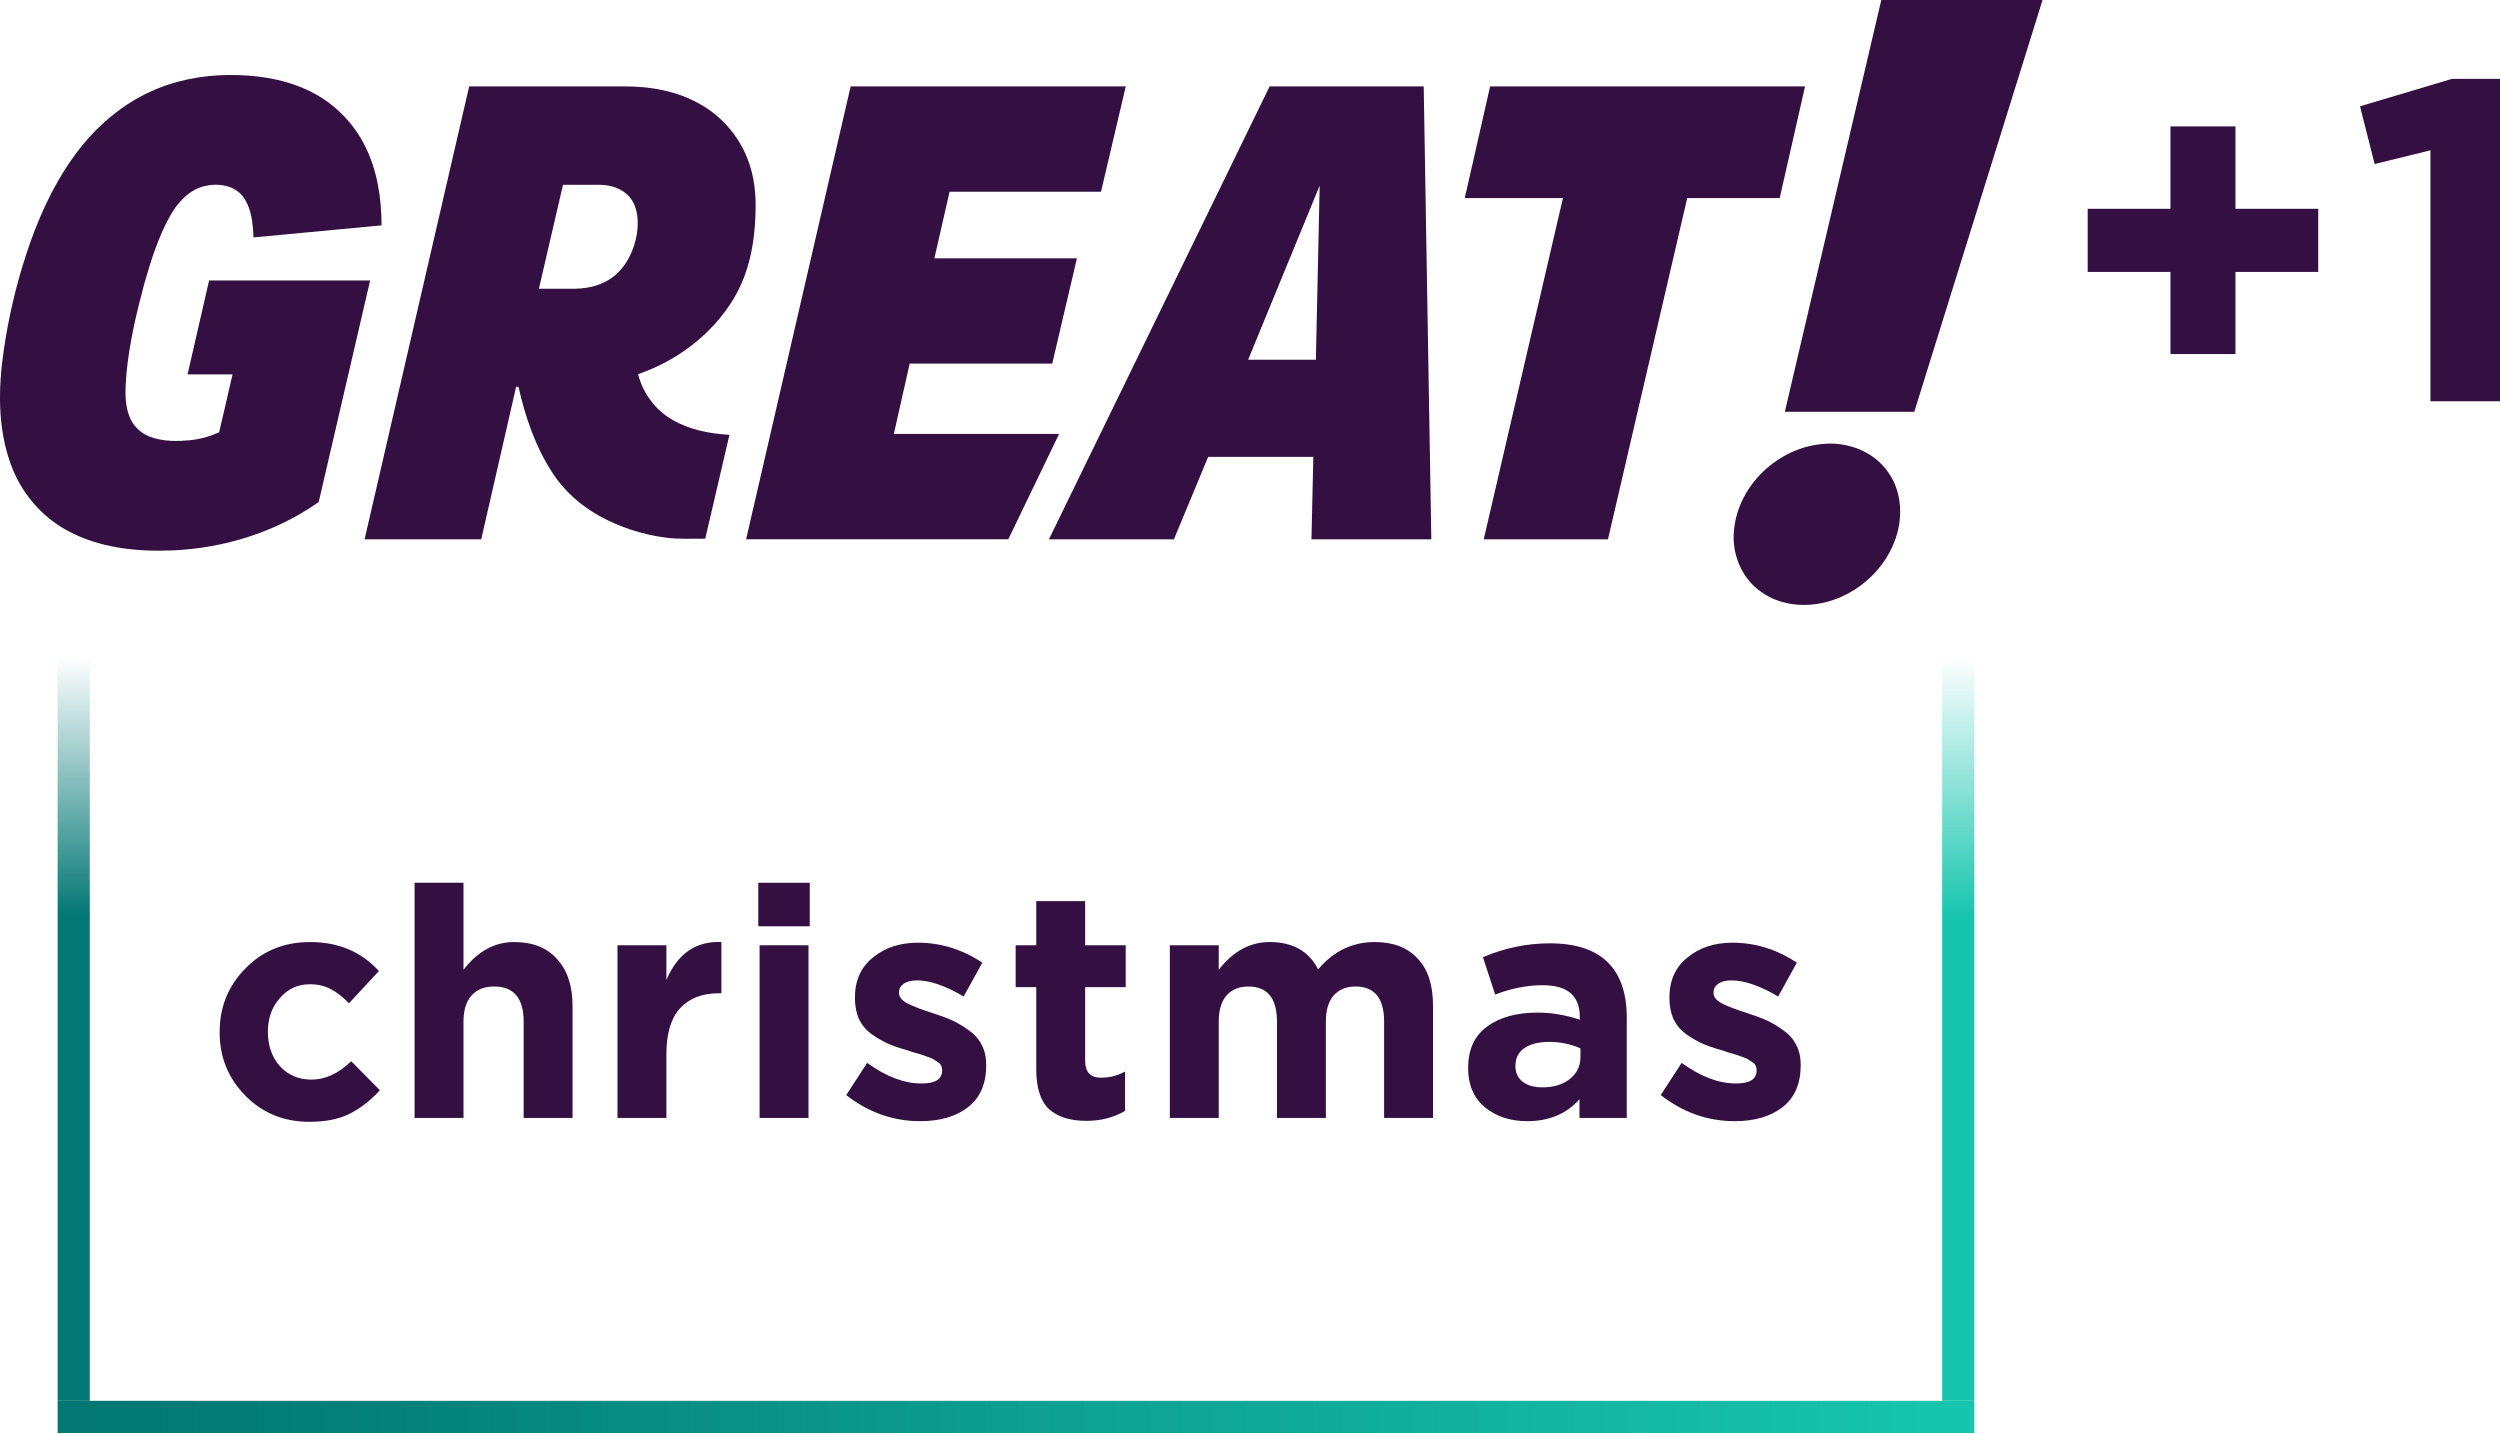
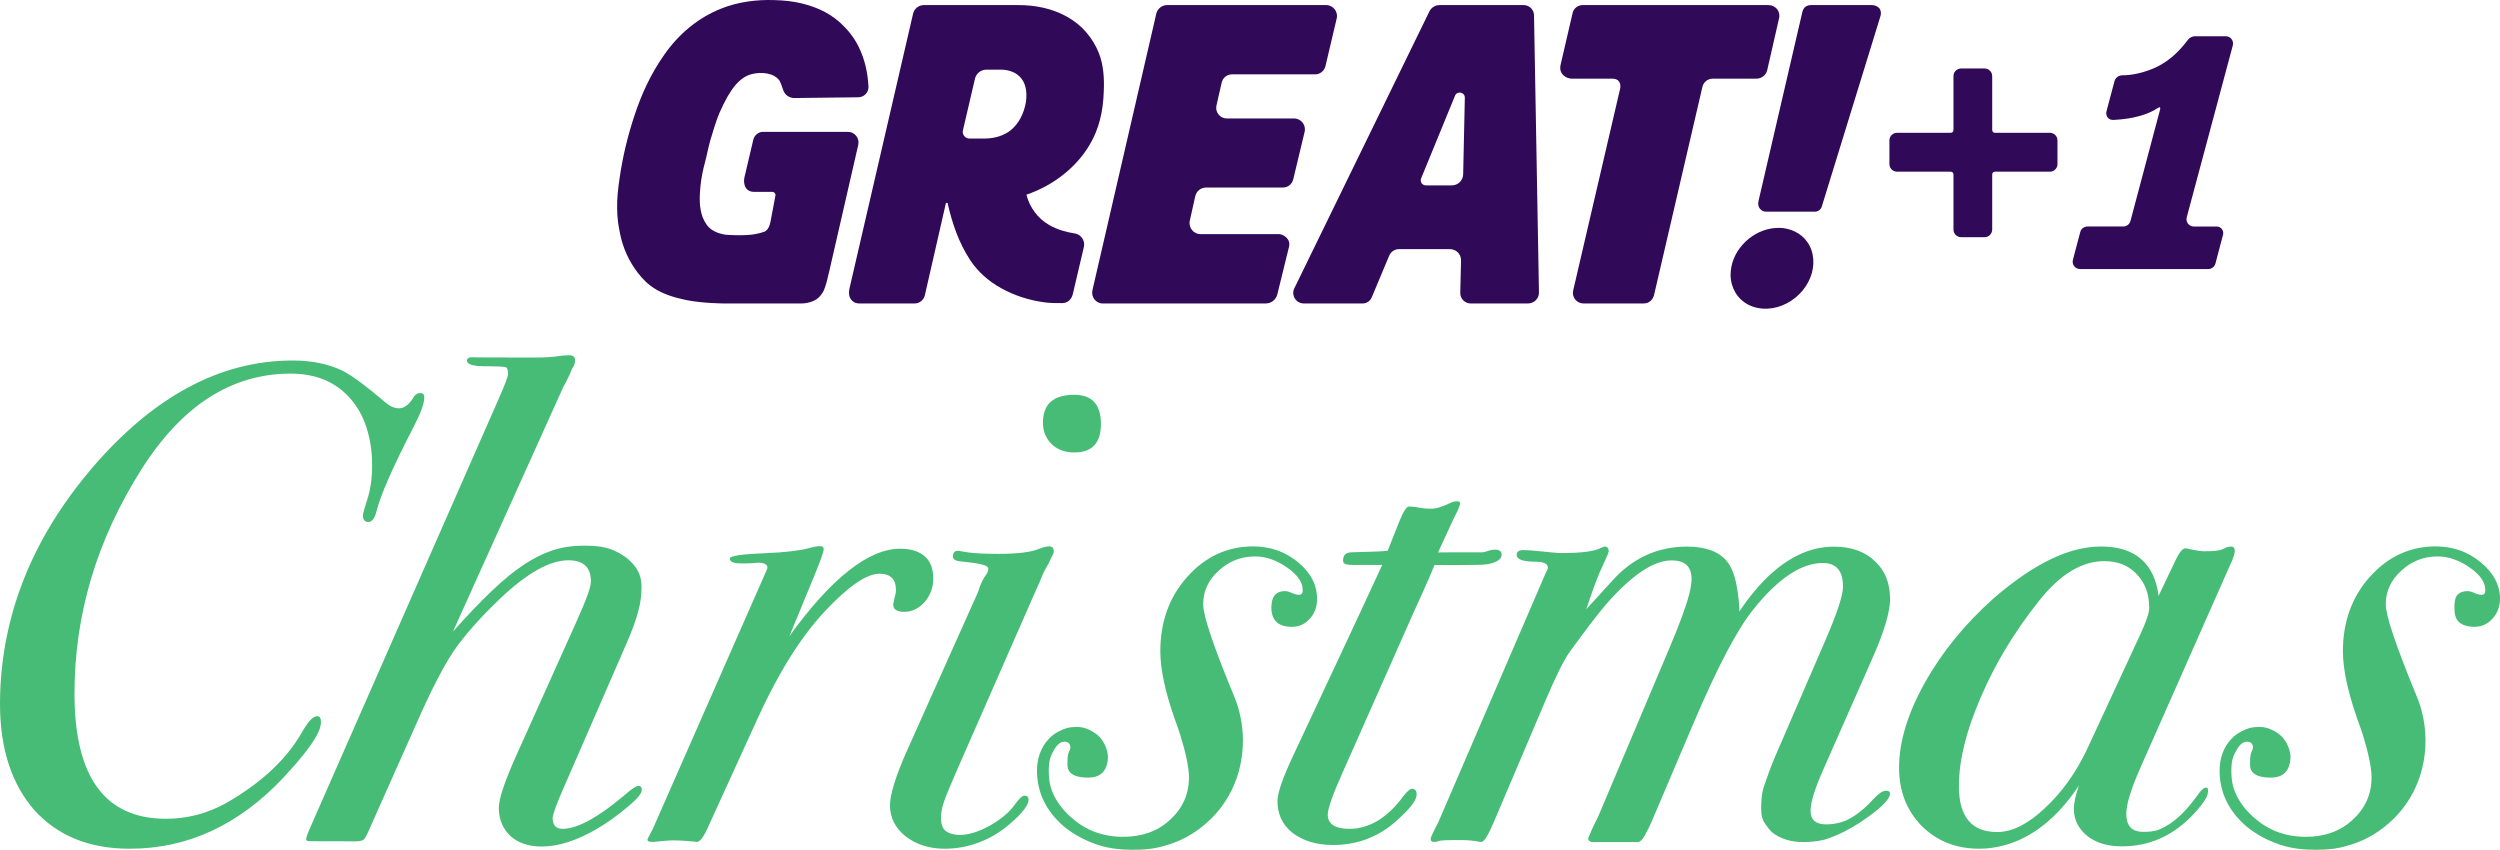
- <svg xmlns="http://www.w3.org/2000/svg" version="1.1" viewBox="0 0 929.16 532.6" xml:space="preserve">
-   <defs>
-     <linearGradient id="b" x1="128.59" x2="463.13" y1="1111.2" y2="1111.2" gradientTransform="matrix(2.0802 0 0 1.0617 -237.89 -659.08)" gradientUnits="userSpaceOnUse">
-       <stop stop-color="#027774" offset="0" />
-       <stop stop-color="#04807a" offset=".156" />
-       <stop stop-color="#0a9389" offset=".379" />
-       <stop stop-color="#0d9c90" offset=".475" />
-       <stop stop-color="#17c5ae" offset="1" />
-     </linearGradient>
-     <linearGradient id="c" x1="137.21" x2="469.36" y1="1122.5" y2="1122.5" gradientTransform="matrix(0 -.83317 1.0604 0 -456.43 634.95)" gradientUnits="userSpaceOnUse">
-       <stop stop-color="#17c5ae" offset="0" />
-       <stop stop-color="#17c5ae" offset=".65" />
-       <stop stop-color="#17c5ae" stop-opacity=".251" offset=".912" />
-       <stop stop-color="#17c5ae" stop-opacity="0" offset="1" />
-     </linearGradient>
-     <linearGradient id="a" x1="137.21" x2="469.36" y1="1122.5" y2="1122.5" gradientTransform="matrix(0 -.83317 1.0604 0 -1156.9 634.95)" gradientUnits="userSpaceOnUse">
-       <stop stop-color="#027774" offset="0" />
-       <stop stop-color="#027774" offset=".65" />
-       <stop stop-color="#027774" stop-opacity=".251" offset=".912" />
-       <stop stop-color="#027774" stop-opacity="0" offset="1" />
-     </linearGradient>
-   </defs>
-   <path d="m58.847 32.802c9.422-3.791 19.681-5.223 29.803-4.881 9.754 0.29 19.66 2.175 28.293 6.903 8.091 4.386 14.736 11.346 18.797 19.602 4.508 9.056 6.055 19.297 6.061 29.332l-47.584 4.481c-0.231-5.197-0.7-10.793-3.872-15.127-3.33-4.423-9.612-5.186-14.657-3.865-5.655 1.506-9.78 6.176-12.542 11.115-4.398 7.898-7.092 16.601-9.564 25.257-2.946 10.967-5.54 22.092-6.608 33.423-0.384 5.234-0.831 10.725 1.121 15.727 1.257 3.38 3.998 6.118 7.344 7.429 4.866 1.948 10.253 1.895 15.388 1.39 3.672-0.39 7.276-1.374 10.622-2.949 1.699-7.15 3.314-14.324 4.971-21.479h-16.714l8.007-34.91h59.847l-19.107 82.325c-15.835 11.178-35.053 17.154-54.345 17.996-13.384 0.548-27.362-0.906-39.267-7.476-9.648-5.249-17.114-14.189-20.817-24.509-4.961-13.568-4.698-28.416-2.609-42.526 1.741-11.962 4.487-23.783 8.244-35.271 4.082-12.563 9.454-24.825 17.077-35.661 8.012-11.483 19.002-21.145 32.112-26.326z" fill="#330f42" />
-   <path d="m232.31 32.12c9.675-0.053 19.56 1.803 28.019 6.673 7.865 4.428 14.099 11.625 17.419 20.018 2.709 6.697 3.367 14.032 3.02 21.197-0.347 10.73-2.488 21.682-8.086 30.98-7.954 13.268-20.996 23.072-35.532 28.079 1.81 7.082 6.439 13.405 12.831 16.996 6.387 3.733 13.831 5.118 21.128 5.544l-8.991 38.604c-4.866-0.042-9.759 0.269-14.599-0.384-8.665-1.121-17.15-3.828-24.784-8.092-6.902-3.844-12.994-9.214-17.313-15.853-6.371-9.709-10.196-20.86-12.715-32.133h-0.882l-12.97 56.69h-43.349l38.862-168.32zm-23.064 36.566-8.954 38.62h13.647c5.15-0.1 10.459-1.482 14.483-4.831 4.609-3.844 7.286-9.619 8.27-15.458 0.658-4.486 0.526-9.535-2.32-13.305-2.562-3.438-6.965-4.92-11.116-5.026z" fill="#330f42" />
-   <path d="m316.16 32.12h102.24l-9.196 39.151h-56.281l-5.65 24.73h52.982l-9.175 39.141h-52.987l-5.887 26.147h61.415l-18.881 39.147h-97.441z" fill="#330f42" />
-   <path d="m529.14 32.12 2.832 168.32h-44.554l0.7-30.637h-39.085l-12.732 30.637h-46.449l82.018-168.32zm-65.26 101.59h25.185l1.411-64.735z" fill="#330f42" />
-   <path d="m553.82 32.12h117.05l-9.422 41.502h-34.369l-29.45 126.82h-46.18l29.44-126.82h-36.489z" fill="#330f42" />
-   <path d="m699.21 0h59.929l-47.665 153.05h-48.118z" fill="#330f42" />
-   <path d="m677.68 164.99c9.037-0.842 18.696 2.791 23.98 10.372 5.4 7.44 5.732 17.607 2.432 25.978-3.684 9.556-11.616 17.28-21.101 21.045-9.143 3.691-20.327 3.459-28.501-2.443-7.29-5.086-11.016-14.358-10-23.109 1.605-16.711 16.617-30.585 33.191-31.843z" fill="#330f42" />
-   <path d="m644.74 416.7q-15.067 0-27.503-9.699l7.773-11.974q10.523 7.663 20.209 7.663 7.653 0 7.653-4.79v-0.239q0-0.838-0.359-1.557-0.239-0.718-1.076-1.197-0.837-0.599-1.554-1.078t-2.152-0.958q-1.435-0.479-2.392-0.838-0.957-0.359-2.87-0.838-1.794-0.599-2.87-0.958-3.946-1.078-6.936-2.395-2.87-1.317-5.979-3.472-2.989-2.155-4.663-5.508-1.554-3.472-1.554-7.903v-0.239q0-9.459 6.696-14.848 6.696-5.508 16.741-5.508 12.675 0 23.916 7.424l-6.936 12.572q-10.164-5.987-17.339-5.987-3.229 0-5.022 1.317-1.674 1.197-1.674 3.113v0.239q0 2.275 3.229 3.951 3.348 1.676 9.805 3.712 4.066 1.317 6.936 2.634 2.87 1.317 5.979 3.592 3.109 2.155 4.783 5.388 1.674 3.233 1.674 7.424v0.239q0 10.297-6.816 15.566-6.696 5.149-17.698 5.149z" fill="#330f42" stroke-width=".943" />
-   <path d="m567.66 416.7q-9.447 0-15.784-5.149-6.218-5.269-6.218-14.488v-0.239q0-10.058 6.936-15.207 7.055-5.269 18.893-5.269 7.773 0 15.665 2.634v-1.078q0-11.734-13.751-11.734-8.729 0-17.698 3.472l-4.544-13.89q12.077-5.149 24.872-5.149 14.469 0 21.644 7.184 6.936 6.945 6.936 20.475v37.239h-17.578v-6.945q-7.294 8.142-19.372 8.142zm5.501-12.572q6.457 0 10.284-3.113 3.946-3.113 3.946-8.142v-3.233q-5.381-2.395-11.599-2.395-5.859 0-9.207 2.275-3.348 2.275-3.348 6.586v0.239q0 3.592 2.75 5.747 2.75 2.035 7.175 2.035z" fill="#330f42" stroke-width=".943" />
-   <path d="m452.96 415.5h-18.176v-64.18h18.176v9.1q8.012-10.297 18.893-10.297 12.914 0 18.056 10.178 8.49-10.178 21.046-10.178 10.284 0 15.904 6.107 5.74 5.987 5.74 17.482v41.789h-18.176v-35.802q0-13.051-10.642-13.051-5.142 0-8.131 3.353-2.87 3.353-2.87 9.699v35.802h-18.176v-35.802q0-13.051-10.642-13.051-5.142 0-8.131 3.353-2.87 3.353-2.87 9.699z" fill="#330f42" stroke-width=".943" />
-   <path d="m403.79 416.58q-8.968 0-13.871-4.311-4.783-4.43-4.783-14.967v-30.413h-7.653v-15.566h7.653v-16.404h18.176v16.404h15.067v15.566h-15.067v27.42q0 6.226 5.859 6.226 4.903 0 8.968-2.275v14.608q-6.218 3.712-14.349 3.712z" fill="#330f42" stroke-width=".943" />
-   <path d="m342.02 416.7q-15.067 0-27.503-9.699l7.773-11.974q10.523 7.663 20.209 7.663 7.653 0 7.653-4.79v-0.239q0-0.838-0.359-1.557-0.239-0.718-1.076-1.197-0.837-0.599-1.554-1.078t-2.152-0.958q-1.435-0.479-2.392-0.838-0.957-0.359-2.87-0.838-1.794-0.599-2.87-0.958-3.946-1.078-6.936-2.395-2.87-1.317-5.979-3.472-2.99-2.155-4.663-5.508-1.554-3.472-1.554-7.903v-0.239q0-9.459 6.696-14.848 6.696-5.508 16.741-5.508 12.675 0 23.916 7.424l-6.936 12.572q-10.164-5.987-17.339-5.987-3.229 0-5.022 1.317-1.674 1.197-1.674 3.113v0.239q0 2.275 3.229 3.951 3.348 1.676 9.805 3.712 4.066 1.317 6.936 2.634 2.87 1.317 5.979 3.592 3.109 2.155 4.783 5.388 1.674 3.233 1.674 7.424v0.239q0 10.297-6.816 15.566-6.696 5.149-17.698 5.149z" fill="#330f42" stroke-width=".943" />
-   <path d="m300.49 415.5h-18.176v-64.18h18.176z" fill="#330f42" stroke-width=".943" />
-   <path d="m300.96 344.26h-19.132v-16.165h19.132z" fill="#330f42" stroke-width=".943" />
-   <path d="m247.67 415.5h-18.176v-64.18h18.176v12.932q6.218-14.728 20.448-14.129v19.038h-0.957q-9.327 0-14.469 5.628-5.022 5.628-5.022 17.003z" fill="#330f42" stroke-width=".943" />
-   <path d="m115 416.94q-14.23 0-23.796-9.699-9.566-9.699-9.566-23.469v-0.239q0-13.89 9.566-23.588 9.566-9.819 24.035-9.819 15.784 0 25.59 10.776l-11.121 11.974q-3.468-3.592-6.816-5.269-3.229-1.796-7.773-1.796-6.696 0-11.121 5.149-4.424 5.029-4.424 12.333v0.239q0 7.663 4.424 12.692 4.544 5.029 11.838 5.029 7.533 0 14.708-6.825l10.642 10.776q-5.261 5.747-11.24 8.741-5.979 2.993-14.947 2.993z" fill="#330f42" stroke-width=".943" />
-   <path d="m172.26 415.5h-18.176v-87.409h18.176v32.329q8.012-10.297 18.774-10.297 10.403 0 16.023 6.346 5.74 6.226 5.74 17.482v41.549h-18.176v-35.802q0-13.051-11.001-13.051-5.381 0-8.37 3.353-2.989 3.353-2.989 9.699z" fill="#330f42" stroke-width=".943" />
-   <path d="m21.416 520.63v11.968h712.38v-11.968z" fill="url(#b)" stroke-width="1.523" paint-order="stroke markers" />
-   <path d="m721.84 520.63h11.953v-276.74h-11.953z" fill="url(#c)" />
-   <path d="m21.416 520.63h11.953v-276.74h-11.953z" fill="url(#a)" />
-   <path d="m877.13 39.508 34.167-10.191h17.863v119.81h-25.848v-93.266l-20.746 5.097z" fill="#330f42" />
-   <path d="m806.68 77.599h-30.761v23.479h30.761l-1e-5 30.525h24.159v-30.525h30.761v-23.479h-30.761v-30.623h-24.159z" fill="#330f42" />
+ <svg xmlns="http://www.w3.org/2000/svg" version="1.1" width="1409.697" height="479.16" viewBox="0 0 1409.697 479.16">
+   <path d="M1003.562 128.485c-.859-.025-1.72.002-2.572.082-12.505.957-23.83 11.508-25.041 24.217-.766 6.655 2.045 13.706 7.545 17.574 6.167 4.489 14.606 4.664 21.504 1.857 7.156-2.863 13.14-8.736 15.92-16.004 2.49-6.367 2.24-14.098-1.834-19.756-3.489-5.045-9.504-7.792-15.522-7.971Z" fill="#310959" />
+   <path d="m1016.308 6.762-24.687 106.439c-.474 2.043-.088 3.401.74 4.444.828 1.042 2.107 1.727 3.576 1.727h27.438c1.783 0 3.361-1.168 3.884-2.867l33.133-107.532c.514-1.67.134-3.481-.853-4.496-.988-1.014-2.479-1.61-3.978-1.61h-34.311c-1.863 0-4.204.714-4.942 3.896Z" fill="#310959" />
+   <path d="m886.784 7.25-6.8 29.308c-1.243 5.358 3.458 7.793 6.192 7.793h22.849c4.814 0 4.959 3.826 4.522 5.707L887.075 163.809c-.865 3.715 1.966 7.305 5.8 7.305h34.005c2.928 0 5.169-2.018 5.832-4.87l27.243-117.265c.629-2.709 3.044-4.627 5.825-4.627h24.619c2.925 0 5.462-2.023 6.114-4.874l6.693-29.299c.88-3.853-2.091-7.312-6.03-7.312H892.401c-2.511 0-5.002 1.732-5.617 4.384Z" fill="#310959" />
+   <path d="M805.996 6.461 729.841 162.573c-1.923 3.943.948 8.538 5.335 8.538h33.174c2.271 0 4.273-1.366 5.15-3.461l9.841-23.484c.936-2.234 3.118-3.692 5.54-3.692h28.714c3.515 0 6.341 2.893 6.257 6.407l-.435 18.231c-.079 3.29 2.568 5.998 5.858 5.998h32.375c3.434 0 6.2-2.816 6.139-6.249L865.003 8.615c-.057-3.192-2.66-5.749-5.853-5.749H811.75a6.402 6.402 0 0 0-5.754 3.595Zm19.991 48.682-.938 43.134c-.075 3.473-2.912 6.248-6.386 6.248h-14.686c-2.027 0-3.407-2.057-2.638-3.932l19.105-46.605c1.21-2.953 5.612-2.036 5.542 1.155Z" fill="#310959" />
+   <path d="m652 7.738-35.981 155.822c-.892 3.863 1.842 7.551 5.806 7.551h91.925c3.083 0 5.782-2.168 6.502-5.098l6.594-26.848c1.144-4.659-3.495-7.139-5.57-7.139h-44.312c-3.925 0-6.928-3.683-6.063-7.564l3.085-13.831c.636-2.852 3.167-4.88 6.088-4.88h43.3c2.785 0 5.207-1.911 5.856-4.62l6.415-26.793c.92-3.844-1.993-7.537-5.946-7.537h-37.917c-3.842 0-6.69-3.567-5.839-7.314l2.937-12.929c.615-2.709 3.024-4.632 5.802-4.632h46.867c2.784 0 5.202-1.914 5.842-4.623l6.351-26.895c.909-3.851-2.012-7.543-5.969-7.543H658.125c-2.927 0-5.466 2.02-6.125 4.872Z" fill="#310959" />
+   <path d="M573.93 2.866h-52.943c-2.927 0-5.47 2.029-6.127 4.871l-35.889 155.082c-.364 1.573-.473 4.072.802 5.893 1.011 1.444 2.633 2.402 4.678 2.402h31.249c2.779 0 5.189-1.921 5.808-4.631l11.893-52.059h.912c2.52 11.273 6.303 22.424 12.674 32.133 4.319 6.639 10.467 12.01 17.369 15.854 7.633 4.265 16.119 6.97 24.783 8.092 3.103.418 6.732.441 9.861.415 3.078-.022 5.242-2.146 5.95-5.141l6.252-26.635c.746-3.593-1.721-7.062-5.36-7.537-4.987-.781-9.877-2.203-14.239-4.753-6.392-3.591-11.022-9.977-12.832-17.059 14.536-5.007 27.577-14.66 35.531-27.928 5.598-9.298 7.739-19.449 8.086-30.18.347-7.166-.078-15.102-2.787-21.799-1.66-4.196-4.085-8.193-7.1-11.695-3.015-3.502-6.618-6.374-10.551-8.588-8.459-4.87-18.345-6.79-28.02-6.738ZM556.2 39.276h8.677c4.151.105 8.602 1.673 11.164 5.111 2.846 3.77 3.076 8.819 2.418 13.305-.984 5.839-3.708 11.715-8.316 15.559-4.024 3.349-9.434 4.775-14.584 4.875H546.65c-2.428 0-4.223-2.261-3.672-4.626l6.781-29.11c.698-2.994 3.367-5.113 6.441-5.113Z" fill="#310959" />
+   <path d="M436.65.051c-10.122-.342-20.582 1.01-30.004 4.801-13.11 5.181-24.035 14.468-32.047 25.951-7.623 10.836-12.959 22.398-17.041 34.961-3.756 11.489-6.403 22.508-8.145 34.471-1.013 6.588-1.501 11.925-1.43 17.049.084 6.087.626 9.44 1.705 14.74 1.626 7.993 5.055 15.461 10.059 21.936 5.596 7.241 12.216 12.132 26.963 15.182 9.329 1.929 21.396 1.973 21.396 1.973H451.85c3.146 0 6.858-.986 9.185-2.838 1.164-.926 2.121-2.145 2.929-3.414.808-1.27 1.849-4.525 2.21-6.021l1.56-6.463 16.224-70.717c.84-3.66-1.981-7.309-5.819-7.309h-47.828c-2.637 0-4.949 1.911-5.53 4.38l-5.018 21.33c-.593 2.52-.299 8.139 5.585 8.139h10.152c1.091 0 1.949.99 1.751 2.063l-2.805 14.872c-.403 2.135-1.441 4.756-3.473 5.523-1.555.587-3.299 1.016-5.436 1.405-5.149.937-15.579.575-17.462.111-2.728-.674-4.009-.942-6.478-2.507-2.528-1.603-4.114-4.073-5.407-7.224-1.964-5.37-1.798-11.111-1.293-16.727.534-5.665 1.522-10.029 2.672-14.348 1.15-4.319 1.435-6.591 2.908-12.074 1.236-4.328 3.628-12.019 5.16-15.514 6.278-14.32 11.608-20.218 18.146-21.959 3.428-.898 7.888-1.017 11.44.385 1.676.662 3.149 1.662 4.217 3.08.734 1.276 1.277 2.797 2.232 5.595.917 2.682 3.455 4.435 6.289 4.394l36.007-.42c3.256.004 5.898-2.758 5.758-6.01-.474-8.127-2.051-15.433-5.691-22.744-2.327-4.731-5.732-9.067-9.738-12.818-1.95-1.826-5.124-4.366-9.004-6.451-3.767-2.024-8.194-3.702-13.191-4.914C447.137.714 442.007.21 436.65.051Z" fill="#310959" />
+   <path d="M1065.4 92.517V79.186c0-2.372 1.916-4.295 4.279-4.295h30.099c1.182 0 1.745-.567 1.745-1.752V42.919c0-2.372 1.915-4.295 4.278-4.295h13.278c2.363 0 4.279 1.923 4.279 4.295v30.218c0 1.186.562 1.752 1.744 1.752h30.785c2.363 0 4.279 1.923 4.278 4.295v13.332c0 2.372-1.915 4.295-4.278 4.295h-30.785c-1.182 0-1.744.567-1.744 1.753v30.875c0 2.372-1.916 4.295-4.279 4.295h-13.278c-2.363 0-4.278-1.923-4.278-4.295V98.565c0-1.186-.563-1.753-1.745-1.753h-30.099c-2.363 0-4.279-1.923-4.279-4.295Z" fill="#310959" />
+   <path d="m1168.87 146.514 4.141-15.682c.485-1.836 2.14-3.115 4.033-3.115h20.24c1.893 0 3.55-1.278 4.038-3.114l16.731-62.931c.304-1.147-.201-1.478-1.188-.825-5.998 3.969-14.346 6.228-25.047 6.778-2.951.152-4.73-2.19-3.967-5.056l4.497-16.896c.495-1.862 2.45-3.208 4.369-3.215 5.821-.02 11.956-1.433 18.403-4.237 7.117-3.215 13.263-8.544 18.635-15.823.792-1.073 2.477-1.967 3.807-1.967h17.506c2.698 0 4.661 2.571 3.96 5.187l-25.977 96.913c-.701 2.616 1.262 5.187 3.961 5.187h12.924c2.432-0 4.205 2.312 3.581 4.673l-4.278 16.201c-.485 1.837-2.141 3.115-4.033 3.115h-72.356c-2.703 0-4.673-2.57-3.98-5.192Z" fill="#310959" />
+   <path d="M1409.697 337.713c0 4.35-1.51 8.161-4.329 11.231-2.82 3.071-6.152 4.506-9.996 4.506-3.845 0-6.804-.878-8.801-2.683-1.998-1.805-2.591-4.538-2.591-8.248 0-2.256.248-5.374 1.58-6.909 1.331-1.535 3.304-2.303 5.867-2.303.769 0 2.022.184 3.56.952 1.794.768 3.204 1.151 4.229 1.151 1.538 0 2.207-.896 2.207-2.687 0-4.35-2.848-8.572-8.743-12.666-5.895-4.094-11.918-6.291-18.07-6.291-8.202 0-15.122 2.837-20.761 8.21-5.639 5.118-8.559 11.387-8.559 18.807 0 6.397 5.723 23.481 17.77 52.651 2.819 6.909 4.63 15.413 4.63 24.113 0 16.372-5.896 32.085-17.686 43.856-7.011 6.999-15.064 11.953-24.159 14.819-6.201 1.954-10.875 2.937-20.055 2.937-9.04 0-15.172-1.095-21.25-3.236-6.137-2.161-12.202-5.388-17.481-9.63-10.252-8.7-15.479-19.319-15.479-31.857 0-6.678 2.179-13.05 6.536-17.656 1.642-1.844 3.724-3.318 5.861-4.424 3.201-1.657 5.819-2.451 9.902-2.451 3.318 0 5.011.655 7.137 1.615 2.174.981 3.858 2.244 5.166 3.341 3.589 3.326 5.383 8.655 5.383 11.899 0 2.576-.519 4.742-1.356 6.484-1.657 3.448-4.855 5.231-9.794 5.231-5.383 0-8.472-1.194-10.074-2.847-1.317-1.36-1.597-2.998-1.597-4.82 0-1.791.009-4.176.522-5.967.768-1.791 1.153-2.815 1.153-3.071 0-2.559-1.36-3.537-3.411-3.537-2.306 0-4.419 1.808-6.213 5.39-2.051 3.326-2.579 6.719-2.579 10.813 0 3.759.301 6.796 1.311 9.996 1.845 5.848 5.591 11.308 10.892 16.104 3.423 3.003 6.777 5.432 10.662 7.258 5.714 2.687 12.229 4.072 18.942 4.072 10.509 0 19.423-2.998 26.343-9.396 7.177-6.397 10.912-14.457 10.912-24.181 0-5.231-1.741-13.67-4.923-23.945-1.021-3.296-2.19-6.241-3.497-10.032-5.126-14.841-7.74-27.323-7.74-37.047 0-16.632 5.049-30.578 15.045-41.837 10.253-11.515 22.684-17.323 37.293-17.323 9.74 0 18.099 2.993 25.276 8.878 7.176 5.885 10.965 12.794 10.965 20.726Z" fill="#46bc76" />
+   <path d="M1260.143 310.779c0 .768-.632 3.947-2.876 8.36l-50.55 114.246c-4.87 11.003-7.742 20.103-7.742 25.337 0 6.653 2.763 10.331 9.427 10.331 2.693 0 6.074-.104 8.908-1.232 10.071-4.008 17.088-12.956 21.887-19.467 1.773-2.759 3.589-4.222 4.614-4.222s1.248.584 1.248 1.608c0 1.12-.157 2.532-1.05 4.179-1.351 2.491-3.724 5.486-7.118 9.183-11.278 12.027-24.735 18.139-40.37 18.139-7.945 0-14.182-1.819-19.308-5.657-4.87-3.838-7.805-9.128-7.805-15.27 0-3.838 1.098-8.316 2.892-13.434-12.045 18.209-26.488 29.656-42.346 33.821-4.49 1.179-9.093 1.875-13.787 1.875-13.328 0-24.122-4.422-32.58-12.866-8.458-8.7-12.737-19.503-12.737-32.809 0-14.585 4.82-30.578 14.56-47.978 9.74-17.4 22.832-33.418 38.98-47.747 22.918-19.682 42.45-29.018 60.497-29.018 18.797 0 29.989 9.412 32.296 27.836l9.711-20.417c2.051-4.094 3.845-6.405 5.383-6.405.512 0 2.05.395 4.614.906 2.563.512 4.357.768 5.382.768 5.639 0 9.011-.111 12.086-1.646 1.026-.768 2.861-1.014 3.63-1.014 1.538 0 2.154.801 2.154 2.593Zm-48.243 31.924c0-7.932-2.435-14.329-7.305-19.191-4.614-4.862-10.637-7.093-18.07-7.093-12.816 0-25.255 7.648-37.045 22.745-13.584 17.144-24.442 35.012-32.644 54.203-8.202 18.935-12.256 35.568-12.256 49.897 0 17.4 7.23 25.912 21.583 25.912 8.202 0 17.146-4.289 26.629-13.245 9.74-8.956 17.714-20.015 24.121-33.577l29.989-64.682c3.324-7.169 4.998-12.155 4.998-14.969Z" fill="#46bc76" />
+   <path d="M1065.764 337.813c0 6.909-3.051 17.656-9.459 32.241l-28.451 64.482c-4.614 10.491-6.921 18.04-6.921 22.645 0 5.118 2.948 7.676 8.843 7.676 3.336 0 7.128-.627 10.428-1.901 3.104-1.199 9.453-4.867 15.916-12.101 3.076-3.326 5.511-4.99 7.305-4.99 1.538 0 2.307.512 2.307 1.535 0 3.071-4.457 7.676-13.172 13.818-12.993 9.34-23.446 12.181-24.202 12.358-3.4.792-8.063 1.26-11.269 1.26-7.177 0-13.072-1.791-17.686-5.373-1.272-1.121-2.579-2.898-3.452-4.064-2.115-2.826-2.85-5.28-2.85-9.447 0-3.08.056-8.03 1.58-12.578 1.611-4.806 3.721-10.85 6.645-17.617l28.066-64.916c6.664-15.353 9.844-25.332 9.844-29.938 0-8.956-3.693-13.434-11.382-13.434-12.047 0-24.99 8.572-38.831 25.716-9.319 11.429-20.477 32.653-34.318 65.15l-23.068 54.219c-1.629 3.833-3.175 6.753-4.332 8.817-1.366 2.435-2.762 3.45-3.742 3.45h-25.375c-1.794 0-3.031-1.176-2.549-2.361 2.635-6.475 3.637-8.066 5.625-12.209l40.084-94.804c5.676-13.393 9.302-23.25 11.139-30.273.901-3.443 1.348-6.557 1.348-8.577 0-7.165-3.645-10.598-11.334-10.598-9.996 0-22.199 8.067-36.809 24.699-4.357 5.118-11.25 13.974-20.477 26.768-3.332 4.606-8.074 14.101-14.225 28.686l-28.736 67.553c-3.076 7.165-5.383 11.047-6.92 11.047-1.282 0-2.307-.228-3.076-.484-4.101-.512-6.636-.568-7.404-.568-7.946 0-12.687-.016-14.225.751-.513.256-1.253.279-2.278.279-2.745-.361-1.387-2.822-.632-4.446.962-2.058 2.012-4.203 3.294-6.581l60.696-140.863c.769-1.279 1.104-2.135 1.104-2.647 0-2.303-2.256-3.454-6.87-3.454-7.177 0-10.716-1.319-10.716-3.878 0-1.791 1.282-2.687 3.845-2.687 2.307 0 5.895.303 10.765.814 4.87.512 8.458.867 10.765.867 11.534 0 18.839-1.042 21.915-2.833.769-.256 1.438-.612 2.207-.868 1.538 0 2.407.996 2.407 2.787 0 .512-1.254 3.326-3.56 8.444-1.794 3.582-4.229 9.851-7.305 18.807l-1.822 5.373c2.307-2.559 7.007-7.633 14.44-15.821 11.534-13.05 25.801-19.525 42.462-19.525 10.509 0 18.042 2.887 22.399 8.26 2.505 3.09 4.237 7.354 5.342 12.97 1.391 7.063 1.569 10.992 1.689 15.272 2.759-4.046 5.729-8.043 8.561-11.414 14.004-16.665 28.893-25.055 44.67-25.055 9.739 0 17.429 2.687 23.068 8.06 5.895 5.373 8.69 12.538 8.69 21.494Z" fill="#46bc76" />
+   <path d="M846.722 312.939c0 1.647-1.41 3.087-3.639 3.991-2.618 1.062-4.312 1.458-10.126 1.596-8.02.124-16.038.159-24.058.056-3.794 9.521-7.607 17.331-11.684 26.519l-40.032 90.236c-5.639 12.538-8.492 20.639-8.492 23.965 0 5.373 4.172 8.06 12.118 8.06 11.534 0 21.787-6.441 30.758-18.723 2.05-2.559 3.588-3.838 4.614-3.838 2.05 0 2.623 1.441 2.623 3.233 0 3.326-3.776 8.154-12.234 15.575-9.74 8.444-21.402 12.866-34.987 12.866-9.227 0-17.089-2.403-22.984-7.009-5.639-4.606-8.258-10.591-8.258-17.755 0-4.606 3.048-13.278 8.943-25.817 16.709-35.818 33.159-70.496 50.128-107.354h-16.526c-4.357 0-5.563-.69-5.563-2.482 0-3.326 1.822-4.645 5.41-4.645 1.616 0 5.064-.237 10.784-.323 4.107-.062 7.208-.391 8.972-.526l6.573-16.605c2.307-5.629 4.101-8.344 5.383-8.344 1.282 0 3.404.156 5.967.668 2.819.512 4.998.567 6.536.567 2.819 0 5.92-.879 11.303-3.438 1.025-.512 2.423-.768 3.192-.768 1.282 0 1.922.412 1.922 1.436-.985 3.485-2.636 6.137-4.029 9.112l-8.459 18.323 9.528-.084 15.11.033c2.762-.112 4.24-1.523 7.363-1.523 2.819 0 3.845.954 3.845 3.001Z" fill="#46bc76" />
+   <path d="M742.659 337.713c0 4.35-1.31 8.161-4.129 11.231-2.82 3.071-6.152 4.506-9.996 4.506-7.689 0-11.634-3.51-11.634-10.931 0-6.141 2.563-9.212 7.689-9.212.769 0 2.022.184 3.56.952 1.794.768 3.204 1.151 4.229 1.151 1.538 0 2.207-.896 2.207-2.687 0-4.35-2.848-8.572-8.743-12.666-5.895-4.094-11.918-6.291-18.07-6.291-8.202 0-15.123 2.837-20.761 8.21-5.639 5.118-8.559 11.387-8.559 18.807 0 6.397 5.723 23.481 17.77 52.651 2.82 6.909 4.63 15.413 4.63 24.113 0 16.372-5.895 32.085-17.686 43.856-7.011 6.999-15.064 11.953-24.159 14.819-6.2 1.954-10.875 2.937-20.055 2.937-9.04 0-15.172-1.095-21.25-3.236-6.137-2.161-12.201-5.388-17.481-9.63-10.252-8.7-15.479-19.319-15.479-31.857 0-6.678 2.179-13.05 6.536-17.656 1.642-1.844 3.724-3.318 5.861-4.424 3.201-1.657 5.819-2.451 9.902-2.451 3.318 0 5.011.655 7.137 1.615 2.174.981 3.858 2.244 5.166 3.341 3.588 3.326 5.383 8.655 5.383 11.899 0 2.576-.519 4.742-1.356 6.484-1.657 3.448-4.855 5.231-9.794 5.231-5.383 0-8.472-1.194-10.074-2.847-1.317-1.36-1.597-2.998-1.597-4.82 0-1.791.009-4.176.521-5.967.769-1.791 1.153-2.815 1.153-3.071 0-2.559-1.36-3.537-3.41-3.537-2.307 0-4.42 1.808-6.214 5.39-2.05 3.326-2.579 6.719-2.579 10.813 0 3.759.301 6.796 1.311 9.996 1.845 5.848 5.591 11.308 10.892 16.104 3.423 3.003 6.777 5.432 10.662 7.258 5.714 2.687 12.229 4.072 18.942 4.072 10.509 0 19.422-2.998 26.343-9.396 7.177-6.397 10.912-14.457 10.912-24.181 0-5.231-1.741-13.67-4.923-23.945-1.021-3.296-2.189-6.241-3.497-10.032-5.126-14.841-7.74-27.323-7.74-37.047 0-16.632 5.049-30.578 15.045-41.837 10.252-11.515 22.684-17.323 37.293-17.323 9.74 0 18.098 2.993 25.275 8.878 7.177 5.885 10.765 12.794 10.765 20.726Z" fill="#46bc76" />
+   <path d="M594.217 311.046c0 1.253-1.573 3.336-2.694 6.242-1.022 2.06-2.743 4.202-4.429 8.771-1.013 2.745-2.199 4.837-3.606 8.239l-44.279 100.908c-3.334 7.67-5.716 13.275-7.157 17.56-1.107 3.292-1.458 6.628-1.458 8.073 0 2.709.42 4.925 1.486 6.497 1.653 2.438 5.749 3.466 9.079 3.466 4.87 0 10.381-1.663 16.532-4.99 6.408-3.582 11.518-7.685 14.85-12.546 2.307-3.071 3.881-4.606 5.162-4.606 1.538 0 2.287.748 2.287 2.283 0 3.071-3.568 7.676-10.745 13.818-10.765 9.212-23.619 13.818-36.544 13.818-8.971 0-16.304-2.503-22.2-7.109-5.639-4.606-8.658-10.291-8.658-17.456 0-3.077.841-7.049 2.324-11.938 1.6-5.274 4.062-11.615 7.387-19.051l39.923-89.147c1.282-4.35 2.881-7.676 4.675-9.979.769-1.024 1.153-2.419 1.153-3.187 0-2.303-6.084-3.189-16.917-4.306-2.05-.512-3.076-1.208-3.076-2.487 0-2.303 1.025-3.354 3.076-3.354.256 0 2.179.455 5.767.967 3.588.512 9.355.768 17.301.768 10.765 0 18.027-.996 22.384-2.787 2.563-1.024 4.657-1.435 5.682-1.435 1.794 0 2.691.923 2.691 2.97Z" fill="#46bc76" />
+   <path d="M620.79 239.07q0 16.071-15.004 16.071-7.694 0-12.695-4.592-5.001-4.974-5.001-12.245 0-15.689 17.697-15.689 15.004 0 15.004 16.454Z" fill="#46bc76" />
+   <path d="M526.243 326.198c0 5.118-1.666 9.596-4.998 13.434-3.332 3.582-7.077 5.374-11.434 5.374-4.101 0-6.151-1.407-6.151-4.222l.769-3.838c.513-1.535.769-2.943.769-4.222 0-6.141-3.076-9.212-9.227-9.212-7.433 0-17.902 7.264-31.23 21.594-13.328 14.329-25.8 34.297-37.59 60.141l-27.682 60.664c-2.563 5.885-4.742 8.828-6.536 8.828-1.261-.243-9.099-.851-11.918-.851-4.268-.214-11.428.866-12.688.868-2.307.002-3.258-.31-3.258-1.333 0-.256.952-2.037.952-2.037l2.023-3.838 64.049-145.61c1.954-3.393-.908-4.573-4.172-4.649-1.695 0-3.199.384-6.536.384h-3.845c-3.845 0-6.067-.896-6.067-2.687 0-1.535 6.964-2.559 20.293-3.071 11.185-.429 19.301-1.451 24.349-2.827 2.003-.487 3.946-1.124 6.024-1.096 1.538 0 2.307.267 2.307 1.803 0 1.279-1.666 6.013-4.998 14.201L445.12 358.739c23.581-32.753 44.79-49.329 62.384-49.329 6.28 0 10.864 1.557 13.979 4.322 3.115 2.765 4.76 6.837 4.76 12.466Z" fill="#46bc76" />
+   <path d="M361.894 445.448c0 1.791-2.296 4.77-7.16 8.864-6.276 5.3-12.256 9.65-18.135 13.073-11.151 6.493-21.588 9.956-31.312 9.956-7.169 0-13.03-2.019-17.383-5.858-4.353-4.094-6.629-9.44-6.629-15.837 0-5.373 3.373-15.069 9.518-28.887l33.948-75.513c6.434-14.32 8.45-20.343 8.45-23.413 0-7.932-4.225-11.899-12.674-11.899-10.498 0-23.35 7.212-38.456 21.542-11.522 11.003-20.303 20.982-26.448 29.938-5.889 8.956-12.93 22.626-21.123 41.305l-24.964 56.038c-2.048 4.862-3.457 7.676-4.225 8.444-.768.768-2.304 1.207-4.609 1.207-1.024 0-26.185-.067-26.185-.067s-1.654-.133-1.814-.671c-.293-.981.606-3.284 2.398-7.378l105.618-240.274c3.841-8.7 5.761-13.69 5.761-14.969 0-2.047-.24-3.798-1.52-4.054-1.024-.256-5.221-.484-12.39-.484-3.856 0-9.218-.579-9.218-3.138 0-1.279.896-1.919 2.688-1.919s4.225.084 4.225.084l28.121.084c5.633 0 9.197.04 14.67-.551 3.072-.512 6.74-.768 7.764-.768 2.304 0 3.457.896 3.457 2.687 0 1.791-.512 3.326-1.536 4.606-1.792 4.35-3.457 7.804-4.993 10.363L255.41 356.152c16.131-18.168 29.521-31.005 40.275-37.914 4.76-3.172 9.621-5.661 14.582-7.45 6.246-2.253 12.651-3.097 19.215-3.097 5.786 0 10.469.407 14.844 1.981 2.745.987 9.904 4.066 14.368 10.593 2.033 2.973 3.049 6.448 3.049 10.923 0 8.605-2.095 16.997-8.634 32.057l-34.95 80.22c-4.353 9.979-6.529 15.792-6.529 17.839 0 3.838 1.72 6.058 5.561 6.058 8.45 0 20.218-6.509 35.324-19.303 3.841-3.326 6.177-4.914 7.457-4.914 1.28 0 1.92.768 1.92 2.303Z" fill="#46bc76" />
+   <path d="M239.24 224.101c0 3.326-1.922 8.7-5.767 16.121-11.79 22.773-18.839 38.766-21.146 47.978-1.025 4.094-2.563 6.141-4.614 6.141s-3.076-1.279-3.076-3.838c0-.768.897-3.966 2.691-9.596 1.538-4.862 2.507-11.131 2.507-18.807 0-7.932-1.225-15.033-3.276-21.302-2.05-6.269-5.126-11.707-9.227-16.312-8.202-9.212-19.352-13.818-33.449-13.818-33.321 0-61.387 18.04-84.199 54.119-25.119 39.662-37.678 81.754-37.678 126.278 0 47.082 17.173 70.624 51.519 70.624 12.303 0 23.837-3.071 34.602-9.212 19.48-11.259 33.577-24.465 42.291-39.817 3.332-5.885 6.152-8.828 8.458-8.828 1.538 0 2.107 1.324 2.107 3.371 0 2.128-.738 4.561-2.614 7.909-3.313 5.913-9.552 13.745-18.716 23.548-25.119 26.612-53.954 39.918-86.505 39.918-22.812 0-40.553-7.265-53.626-21.594C6.708 442.397 0 422.41 0 396.822c0-15.841 1.973-31.255 5.712-46.249 7.615-30.54 22.971-59.337 46.007-86.453 34.602-40.429 72.308-60.844 113.319-60.844 11.278 0 20.761 2.119 28.451 5.957 5.383 2.815 13.328 8.7 23.837 17.656 2.563 2.303 5.126 3.355 7.689 3.355 3.076 0 5.923-2.231 8.742-7.093 1.025-1.024 2.05-1.535 3.076-1.535 1.538 0 2.407.696 2.407 2.487Z" fill="#46bc76" />
</svg>
